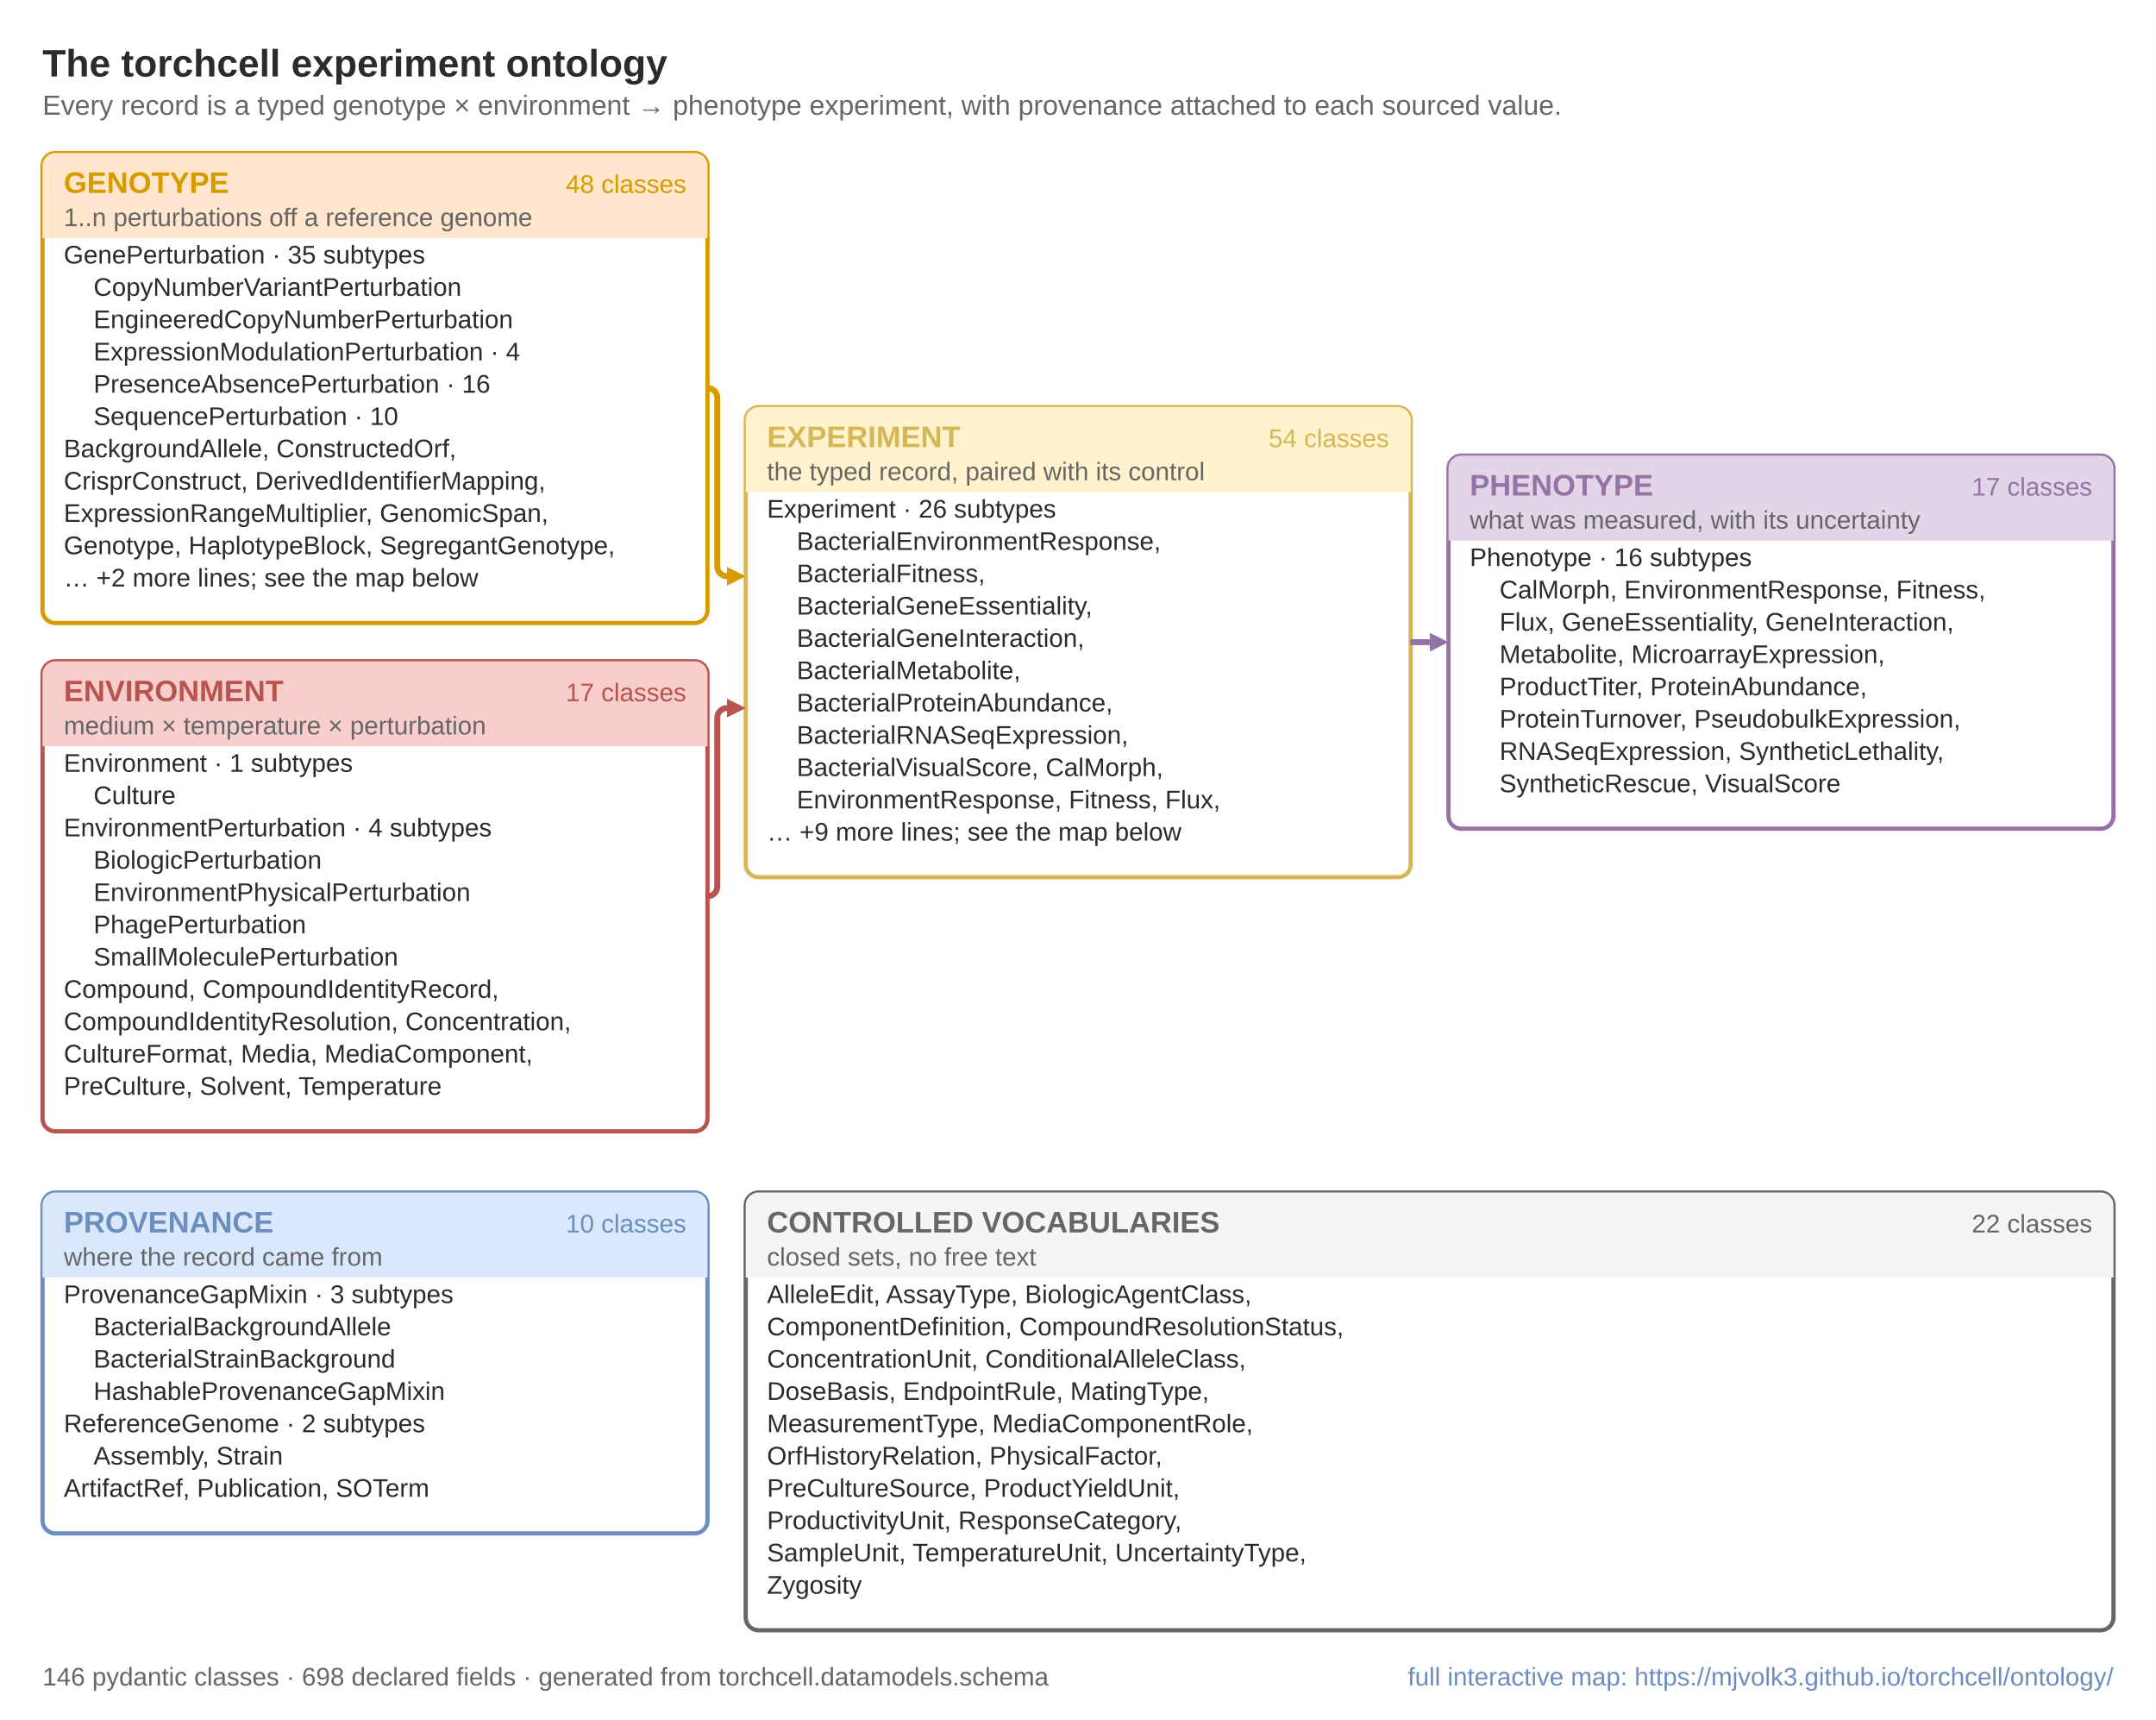
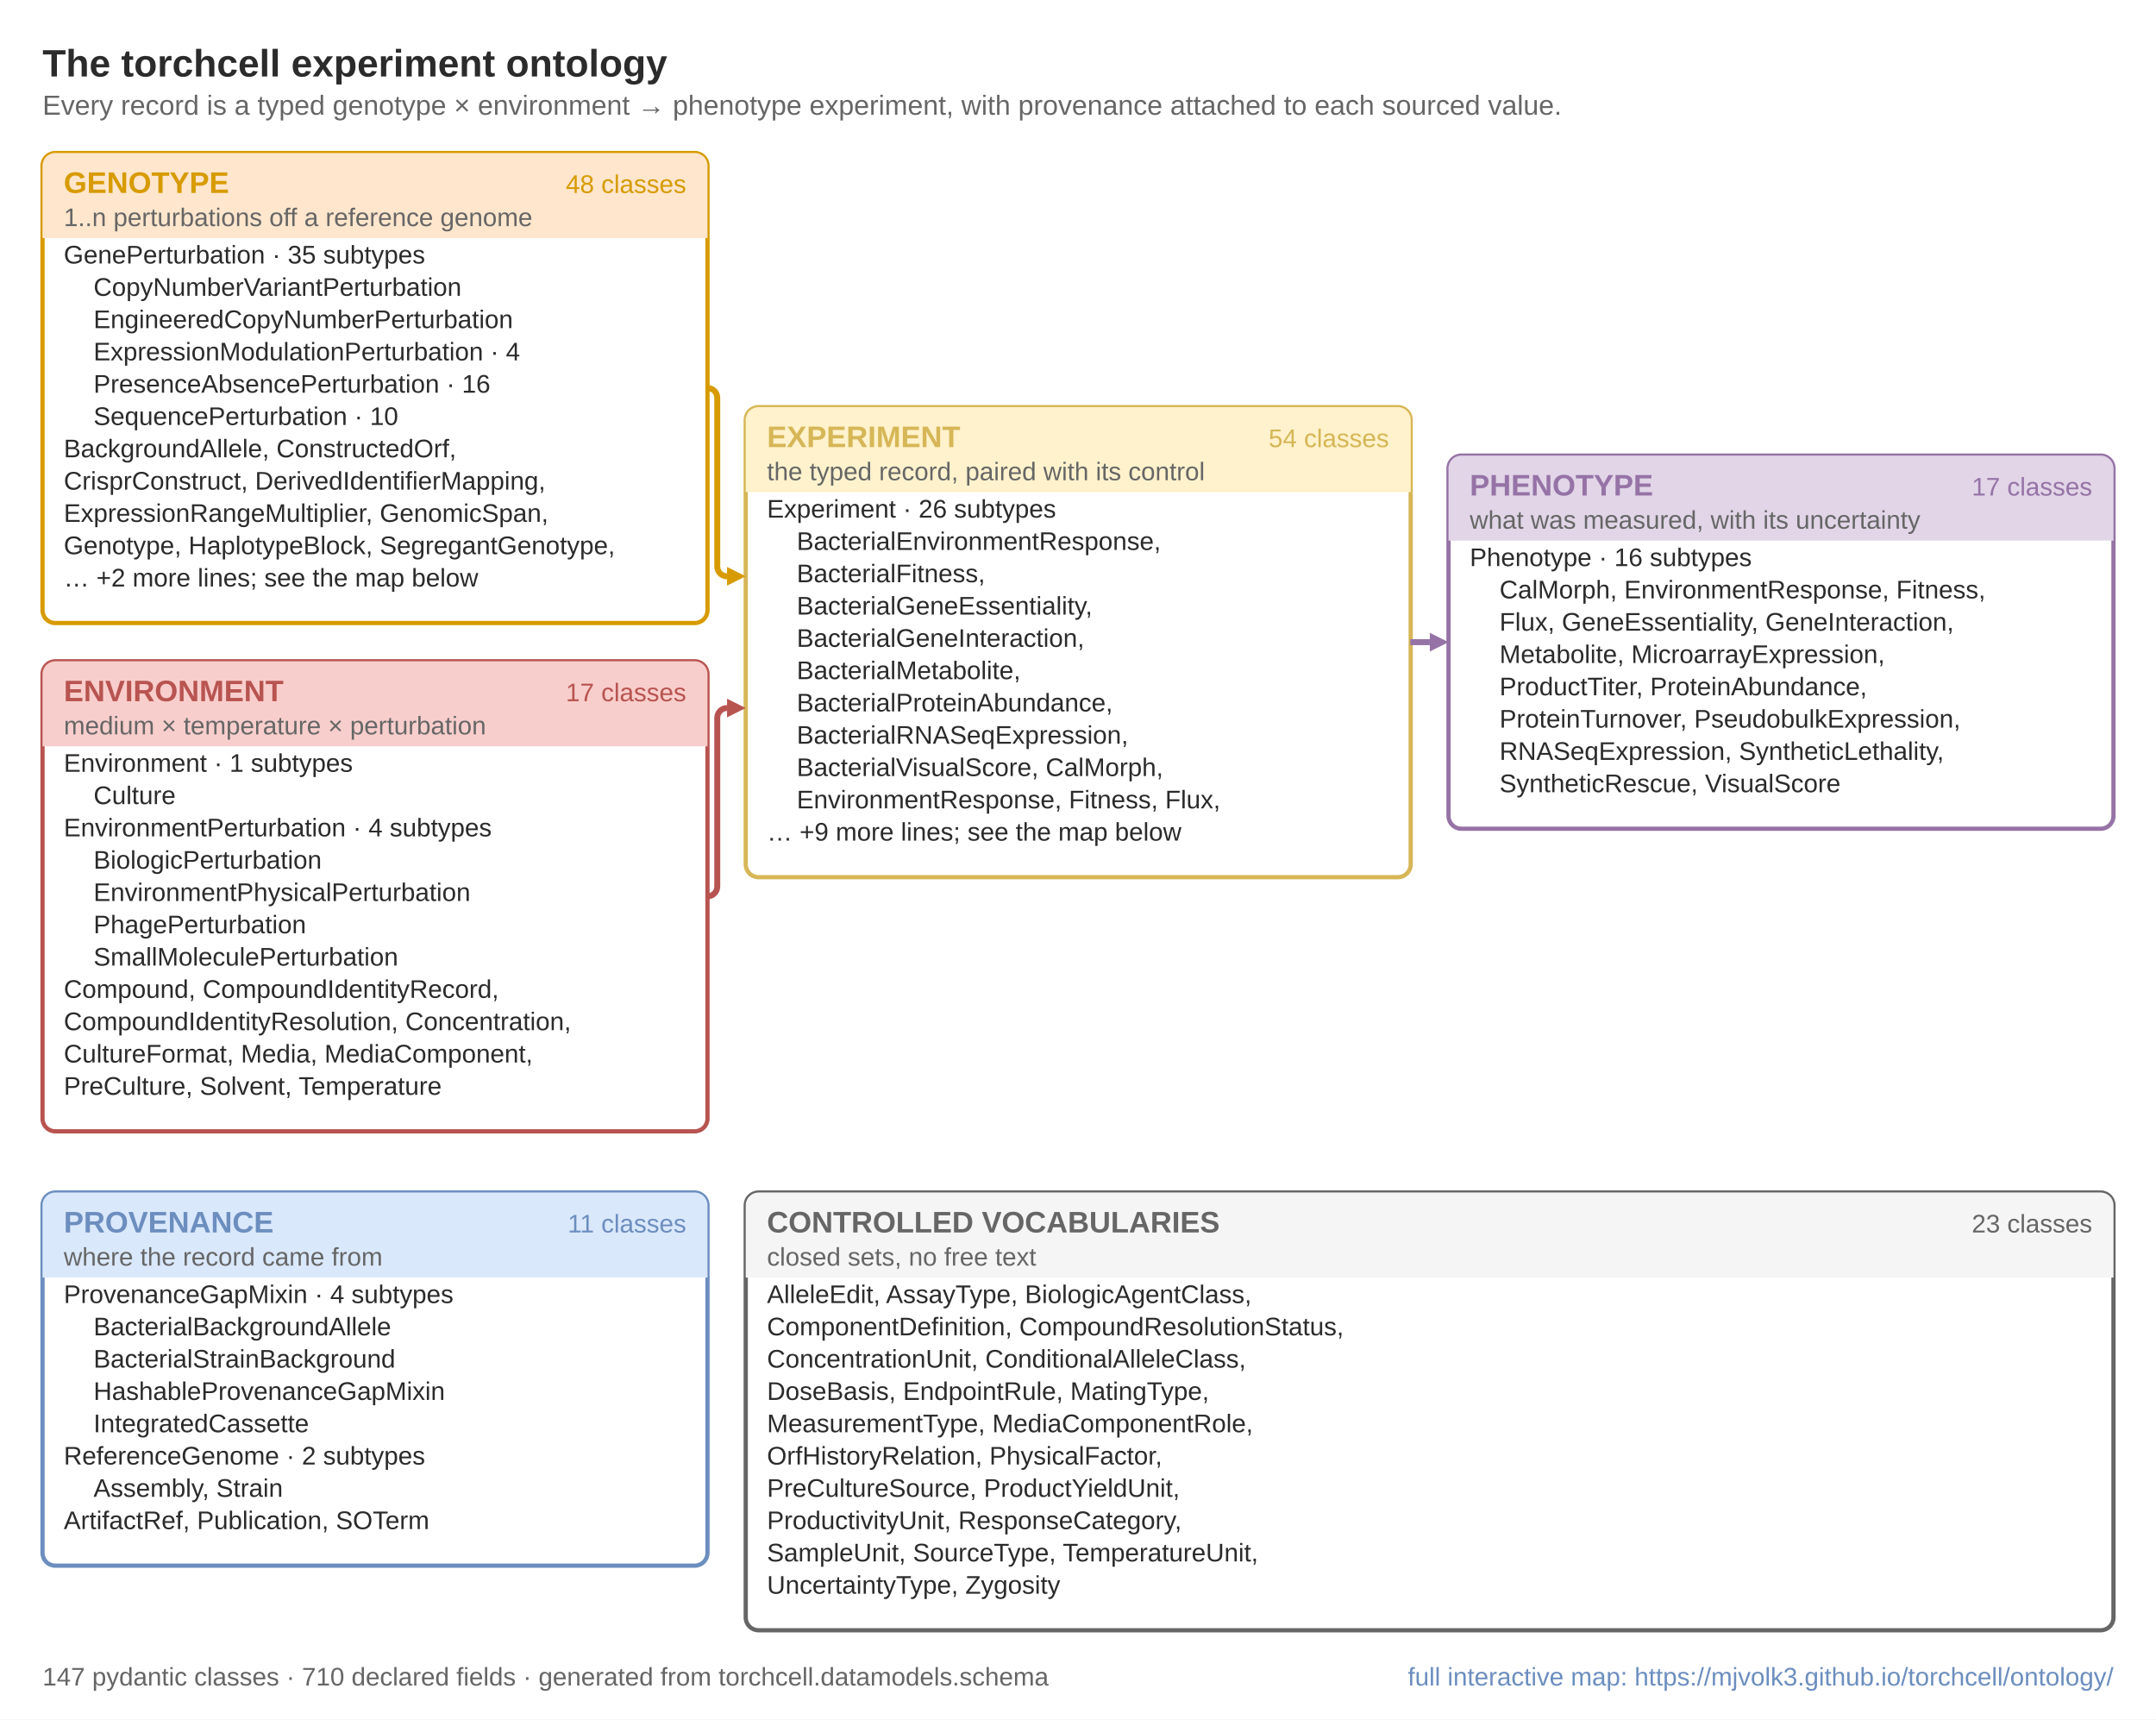
<svg xmlns="http://www.w3.org/2000/svg" width="179.00mm" height="142.73mm" viewBox="0 0 507.4 404.6" font-family="Arial, Helvetica, sans-serif">
  <style>text{font-family:Arial,Helvetica,sans-serif}</style>
  <rect width="100%" height="100%" fill="#FFFFFF" />
  <text x="10.0" y="18.0" font-size="9" font-weight="700" fill="#2B2B2B">The torchcell experiment ontology</text>
  <text x="10.0" y="27.0" font-size="6.5" fill="#666666">Every record is a typed genotype × environment → phenotype experiment, with provenance attached to each sourced value.</text>
  <rect x="10.0" y="36.0" width="156.5" height="110.6" rx="3" fill="#FFFFFF" stroke="#D79B00" stroke-width="1" />
  <path d="M10.0 39.0 a3 3 0 0 1 3 -3 h150.5 a3 3 0 0 1 3 3 v17.0 h-156.5 Z" fill="#FFE6CC" />
  <text x="15.0" y="45.4" font-size="7" font-weight="700" fill="#D79B00">GENOTYPE</text>
  <text x="161.5" y="45.4" font-size="6" text-anchor="end" fill="#D79B00">48 classes</text>
  <text x="15.0" y="53.2" font-size="6" fill="#666666">1..n perturbations off a reference genome</text>
  <text x="15.0" y="62.0" font-size="6" fill="#2B2B2B">GenePerturbation  ·  35 subtypes</text>
  <text x="22.0" y="69.6" font-size="6" fill="#2B2B2B">CopyNumberVariantPerturbation</text>
  <text x="22.0" y="77.2" font-size="6" fill="#2B2B2B">EngineeredCopyNumberPerturbation</text>
  <text x="22.0" y="84.8" font-size="6" fill="#2B2B2B">ExpressionModulationPerturbation  ·  4</text>
  <text x="22.0" y="92.4" font-size="6" fill="#2B2B2B">PresenceAbsencePerturbation  ·  16</text>
  <text x="22.0" y="100.0" font-size="6" fill="#2B2B2B">SequencePerturbation  ·  10</text>
  <text x="15.0" y="107.6" font-size="6" fill="#2B2B2B">BackgroundAllele, ConstructedOrf,</text>
  <text x="15.0" y="115.2" font-size="6" fill="#2B2B2B">CrisprConstruct, DerivedIdentifierMapping,</text>
  <text x="15.0" y="122.8" font-size="6" fill="#2B2B2B">ExpressionRangeMultiplier, GenomicSpan,</text>
  <text x="15.0" y="130.4" font-size="6" fill="#2B2B2B">Genotype, HaplotypeBlock, SegregantGenotype,</text>
  <text x="15.0" y="138.0" font-size="6" fill="#2B2B2B">…  +2 more lines; see the map below</text>
  <rect x="10.0" y="155.6" width="156.5" height="110.6" rx="3" fill="#FFFFFF" stroke="#B85450" stroke-width="1" />
  <path d="M10.0 158.6 a3 3 0 0 1 3 -3 h150.5 a3 3 0 0 1 3 3 v17.0 h-156.5 Z" fill="#F8CECC" />
  <text x="15.0" y="165.0" font-size="7" font-weight="700" fill="#B85450">ENVIRONMENT</text>
  <text x="161.5" y="165.0" font-size="6" text-anchor="end" fill="#B85450">17 classes</text>
  <text x="15.0" y="172.8" font-size="6" fill="#666666">medium × temperature × perturbation</text>
  <text x="15.0" y="181.6" font-size="6" fill="#2B2B2B">Environment  ·  1 subtypes</text>
  <text x="22.0" y="189.2" font-size="6" fill="#2B2B2B">Culture</text>
  <text x="15.0" y="196.8" font-size="6" fill="#2B2B2B">EnvironmentPerturbation  ·  4 subtypes</text>
  <text x="22.0" y="204.4" font-size="6" fill="#2B2B2B">BiologicPerturbation</text>
  <text x="22.0" y="212.0" font-size="6" fill="#2B2B2B">EnvironmentPhysicalPerturbation</text>
  <text x="22.0" y="219.6" font-size="6" fill="#2B2B2B">PhagePerturbation</text>
  <text x="22.0" y="227.2" font-size="6" fill="#2B2B2B">SmallMoleculePerturbation</text>
  <text x="15.0" y="234.8" font-size="6" fill="#2B2B2B">Compound, CompoundIdentityRecord,</text>
  <text x="15.0" y="242.4" font-size="6" fill="#2B2B2B">CompoundIdentityResolution, Concentration,</text>
  <text x="15.0" y="250.0" font-size="6" fill="#2B2B2B">CultureFormat, Media, MediaComponent,</text>
  <text x="15.0" y="257.6" font-size="6" fill="#2B2B2B">PreCulture, Solvent, Temperature</text>
  <rect x="175.5" y="95.8" width="156.5" height="110.6" rx="3" fill="#FFFFFF" stroke="#D6B656" stroke-width="1" />
  <path d="M175.5 98.8 a3 3 0 0 1 3 -3 h150.5 a3 3 0 0 1 3 3 v17.0 h-156.5 Z" fill="#FFF2CC" />
  <text x="180.5" y="105.2" font-size="7" font-weight="700" fill="#D6B656">EXPERIMENT</text>
  <text x="326.9" y="105.2" font-size="6" text-anchor="end" fill="#D6B656">54 classes</text>
  <text x="180.5" y="113.0" font-size="6" fill="#666666">the typed record, paired with its control</text>
  <text x="180.5" y="121.8" font-size="6" fill="#2B2B2B">Experiment  ·  26 subtypes</text>
  <text x="187.5" y="129.4" font-size="6" fill="#2B2B2B">BacterialEnvironmentResponse,</text>
  <text x="187.5" y="137.0" font-size="6" fill="#2B2B2B">BacterialFitness,</text>
  <text x="187.5" y="144.6" font-size="6" fill="#2B2B2B">BacterialGeneEssentiality,</text>
  <text x="187.5" y="152.2" font-size="6" fill="#2B2B2B">BacterialGeneInteraction,</text>
  <text x="187.5" y="159.8" font-size="6" fill="#2B2B2B">BacterialMetabolite,</text>
  <text x="187.5" y="167.4" font-size="6" fill="#2B2B2B">BacterialProteinAbundance,</text>
  <text x="187.5" y="175.0" font-size="6" fill="#2B2B2B">BacterialRNASeqExpression,</text>
  <text x="187.5" y="182.6" font-size="6" fill="#2B2B2B">BacterialVisualScore, CalMorph,</text>
  <text x="187.5" y="190.2" font-size="6" fill="#2B2B2B">EnvironmentResponse, Fitness, Flux,</text>
  <text x="180.5" y="197.8" font-size="6" fill="#2B2B2B">…  +9 more lines; see the map below</text>
  <rect x="340.9" y="107.2" width="156.5" height="87.8" rx="3" fill="#FFFFFF" stroke="#9673A6" stroke-width="1" />
  <path d="M340.9 110.2 a3 3 0 0 1 3 -3 h150.5 a3 3 0 0 1 3 3 v17.0 h-156.5 Z" fill="#E1D5E7" />
  <text x="345.9" y="116.6" font-size="7" font-weight="700" fill="#9673A6">PHENOTYPE</text>
  <text x="492.4" y="116.6" font-size="6" text-anchor="end" fill="#9673A6">17 classes</text>
  <text x="345.9" y="124.4" font-size="6" fill="#666666">what was measured, with its uncertainty</text>
  <text x="345.9" y="133.2" font-size="6" fill="#2B2B2B">Phenotype  ·  16 subtypes</text>
  <text x="352.9" y="140.8" font-size="6" fill="#2B2B2B">CalMorph, EnvironmentResponse, Fitness,</text>
  <text x="352.9" y="148.4" font-size="6" fill="#2B2B2B">Flux, GeneEssentiality, GeneInteraction,</text>
  <text x="352.9" y="156.0" font-size="6" fill="#2B2B2B">Metabolite, MicroarrayExpression,</text>
  <text x="352.9" y="163.6" font-size="6" fill="#2B2B2B">ProductTiter, ProteinAbundance,</text>
  <text x="352.9" y="171.2" font-size="6" fill="#2B2B2B">ProteinTurnover, PseudobulkExpression,</text>
  <text x="352.9" y="178.8" font-size="6" fill="#2B2B2B">RNASeqExpression, SyntheticLethality,</text>
  <text x="352.9" y="186.4" font-size="6" fill="#2B2B2B">SyntheticRescue, VisualScore</text>
-   <rect x="10.0" y="280.6" width="156.5" height="80.2" rx="3" fill="#FFFFFF" stroke="#6C8EBF" stroke-width="1" />
+   <rect x="10.0" y="280.6" width="156.5" height="87.8" rx="3" fill="#FFFFFF" stroke="#6C8EBF" stroke-width="1" />
  <path d="M10.0 283.6 a3 3 0 0 1 3 -3 h150.5 a3 3 0 0 1 3 3 v17.0 h-156.5 Z" fill="#DAE8FC" />
  <text x="15.0" y="290.0" font-size="7" font-weight="700" fill="#6C8EBF">PROVENANCE</text>
-   <text x="161.5" y="290.0" font-size="6" text-anchor="end" fill="#6C8EBF">10 classes</text>
+   <text x="161.5" y="290.0" font-size="6" text-anchor="end" fill="#6C8EBF">11 classes</text>
  <text x="15.0" y="297.8" font-size="6" fill="#666666">where the record came from</text>
-   <text x="15.0" y="306.6" font-size="6" fill="#2B2B2B">ProvenanceGapMixin  ·  3 subtypes</text>
+   <text x="15.0" y="306.6" font-size="6" fill="#2B2B2B">ProvenanceGapMixin  ·  4 subtypes</text>
  <text x="22.0" y="314.2" font-size="6" fill="#2B2B2B">BacterialBackgroundAllele</text>
  <text x="22.0" y="321.8" font-size="6" fill="#2B2B2B">BacterialStrainBackground</text>
  <text x="22.0" y="329.4" font-size="6" fill="#2B2B2B">HashableProvenanceGapMixin</text>
-   <text x="15.0" y="337.0" font-size="6" fill="#2B2B2B">ReferenceGenome  ·  2 subtypes</text>
-   <text x="22.0" y="344.6" font-size="6" fill="#2B2B2B">Assembly, Strain</text>
-   <text x="15.0" y="352.2" font-size="6" fill="#2B2B2B">ArtifactRef, Publication, SOTerm</text>
+   <text x="22.0" y="337.0" font-size="6" fill="#2B2B2B">IntegratedCassette</text>
+   <text x="15.0" y="344.6" font-size="6" fill="#2B2B2B">ReferenceGenome  ·  2 subtypes</text>
+   <text x="22.0" y="352.2" font-size="6" fill="#2B2B2B">Assembly, Strain</text>
+   <text x="15.0" y="359.8" font-size="6" fill="#2B2B2B">ArtifactRef, Publication, SOTerm</text>
  <rect x="175.5" y="280.6" width="321.9" height="103.0" rx="3" fill="#FFFFFF" stroke="#666666" stroke-width="1" />
  <path d="M175.5 283.6 a3 3 0 0 1 3 -3 h315.9 a3 3 0 0 1 3 3 v17.0 h-321.9 Z" fill="#F5F5F5" />
  <text x="180.5" y="290.0" font-size="7" font-weight="700" fill="#666666">CONTROLLED VOCABULARIES</text>
-   <text x="492.4" y="290.0" font-size="6" text-anchor="end" fill="#666666">22 classes</text>
+   <text x="492.4" y="290.0" font-size="6" text-anchor="end" fill="#666666">23 classes</text>
  <text x="180.5" y="297.8" font-size="6" fill="#666666">closed sets, no free text</text>
  <text x="180.5" y="306.6" font-size="6" fill="#2B2B2B">AlleleEdit, AssayType, BiologicAgentClass,</text>
  <text x="180.5" y="314.2" font-size="6" fill="#2B2B2B">ComponentDefinition, CompoundResolutionStatus,</text>
  <text x="180.5" y="321.8" font-size="6" fill="#2B2B2B">ConcentrationUnit, ConditionalAlleleClass,</text>
  <text x="180.5" y="329.4" font-size="6" fill="#2B2B2B">DoseBasis, EndpointRule, MatingType,</text>
  <text x="180.5" y="337.0" font-size="6" fill="#2B2B2B">MeasurementType, MediaComponentRole,</text>
  <text x="180.5" y="344.6" font-size="6" fill="#2B2B2B">OrfHistoryRelation, PhysicalFactor,</text>
  <text x="180.5" y="352.2" font-size="6" fill="#2B2B2B">PreCultureSource, ProductYieldUnit,</text>
  <text x="180.5" y="359.8" font-size="6" fill="#2B2B2B">ProductivityUnit, ResponseCategory,</text>
-   <text x="180.5" y="367.4" font-size="6" fill="#2B2B2B">SampleUnit, TemperatureUnit, UncertaintyType,</text>
-   <text x="180.5" y="375.0" font-size="6" fill="#2B2B2B">Zygosity</text>
+   <text x="180.5" y="367.4" font-size="6" fill="#2B2B2B">SampleUnit, SourceType, TemperatureUnit,</text>
+   <text x="180.5" y="375.0" font-size="6" fill="#2B2B2B">UncertaintyType, Zygosity</text>
  <path d="M166.5 91.3 H166.5 A2.3 2.3 0 0 1 168.8 93.6 V133.3 A2.3 2.3 0 0 0 171.1 135.6 H171.1" fill="none" stroke="#D79B00" stroke-width="1.4" stroke-linecap="butt" stroke-linejoin="round" />
  <path d="M175.5 135.6 l-4.4 -2.2 v4.4 Z" fill="#D79B00" />
  <path d="M166.5 210.9 H166.5 A2.3 2.3 0 0 0 168.8 208.6 V168.9 A2.3 2.3 0 0 1 171.1 166.6 H171.1" fill="none" stroke="#B85450" stroke-width="1.4" stroke-linecap="butt" stroke-linejoin="round" />
  <path d="M175.5 166.6 l-4.4 -2.2 v4.4 Z" fill="#B85450" />
  <path d="M331.9 151.1 H336.5" fill="none" stroke="#9673A6" stroke-width="1.4" stroke-linecap="butt" stroke-linejoin="round" />
  <path d="M340.9 151.1 l-4.4 -2.2 v4.4 Z" fill="#9673A6" />
-   <text x="10.0" y="396.6" font-size="6" fill="#666666">146 pydantic classes · 698 declared fields · generated from torchcell.datamodels.schema</text>
+   <text x="10.0" y="396.6" font-size="6" fill="#666666">147 pydantic classes · 710 declared fields · generated from torchcell.datamodels.schema</text>
  <text x="497.4" y="396.6" font-size="6" text-anchor="end" fill="#6C8EBF">full interactive map: https://mjvolk3.github.io/torchcell/ontology/</text>
</svg>
